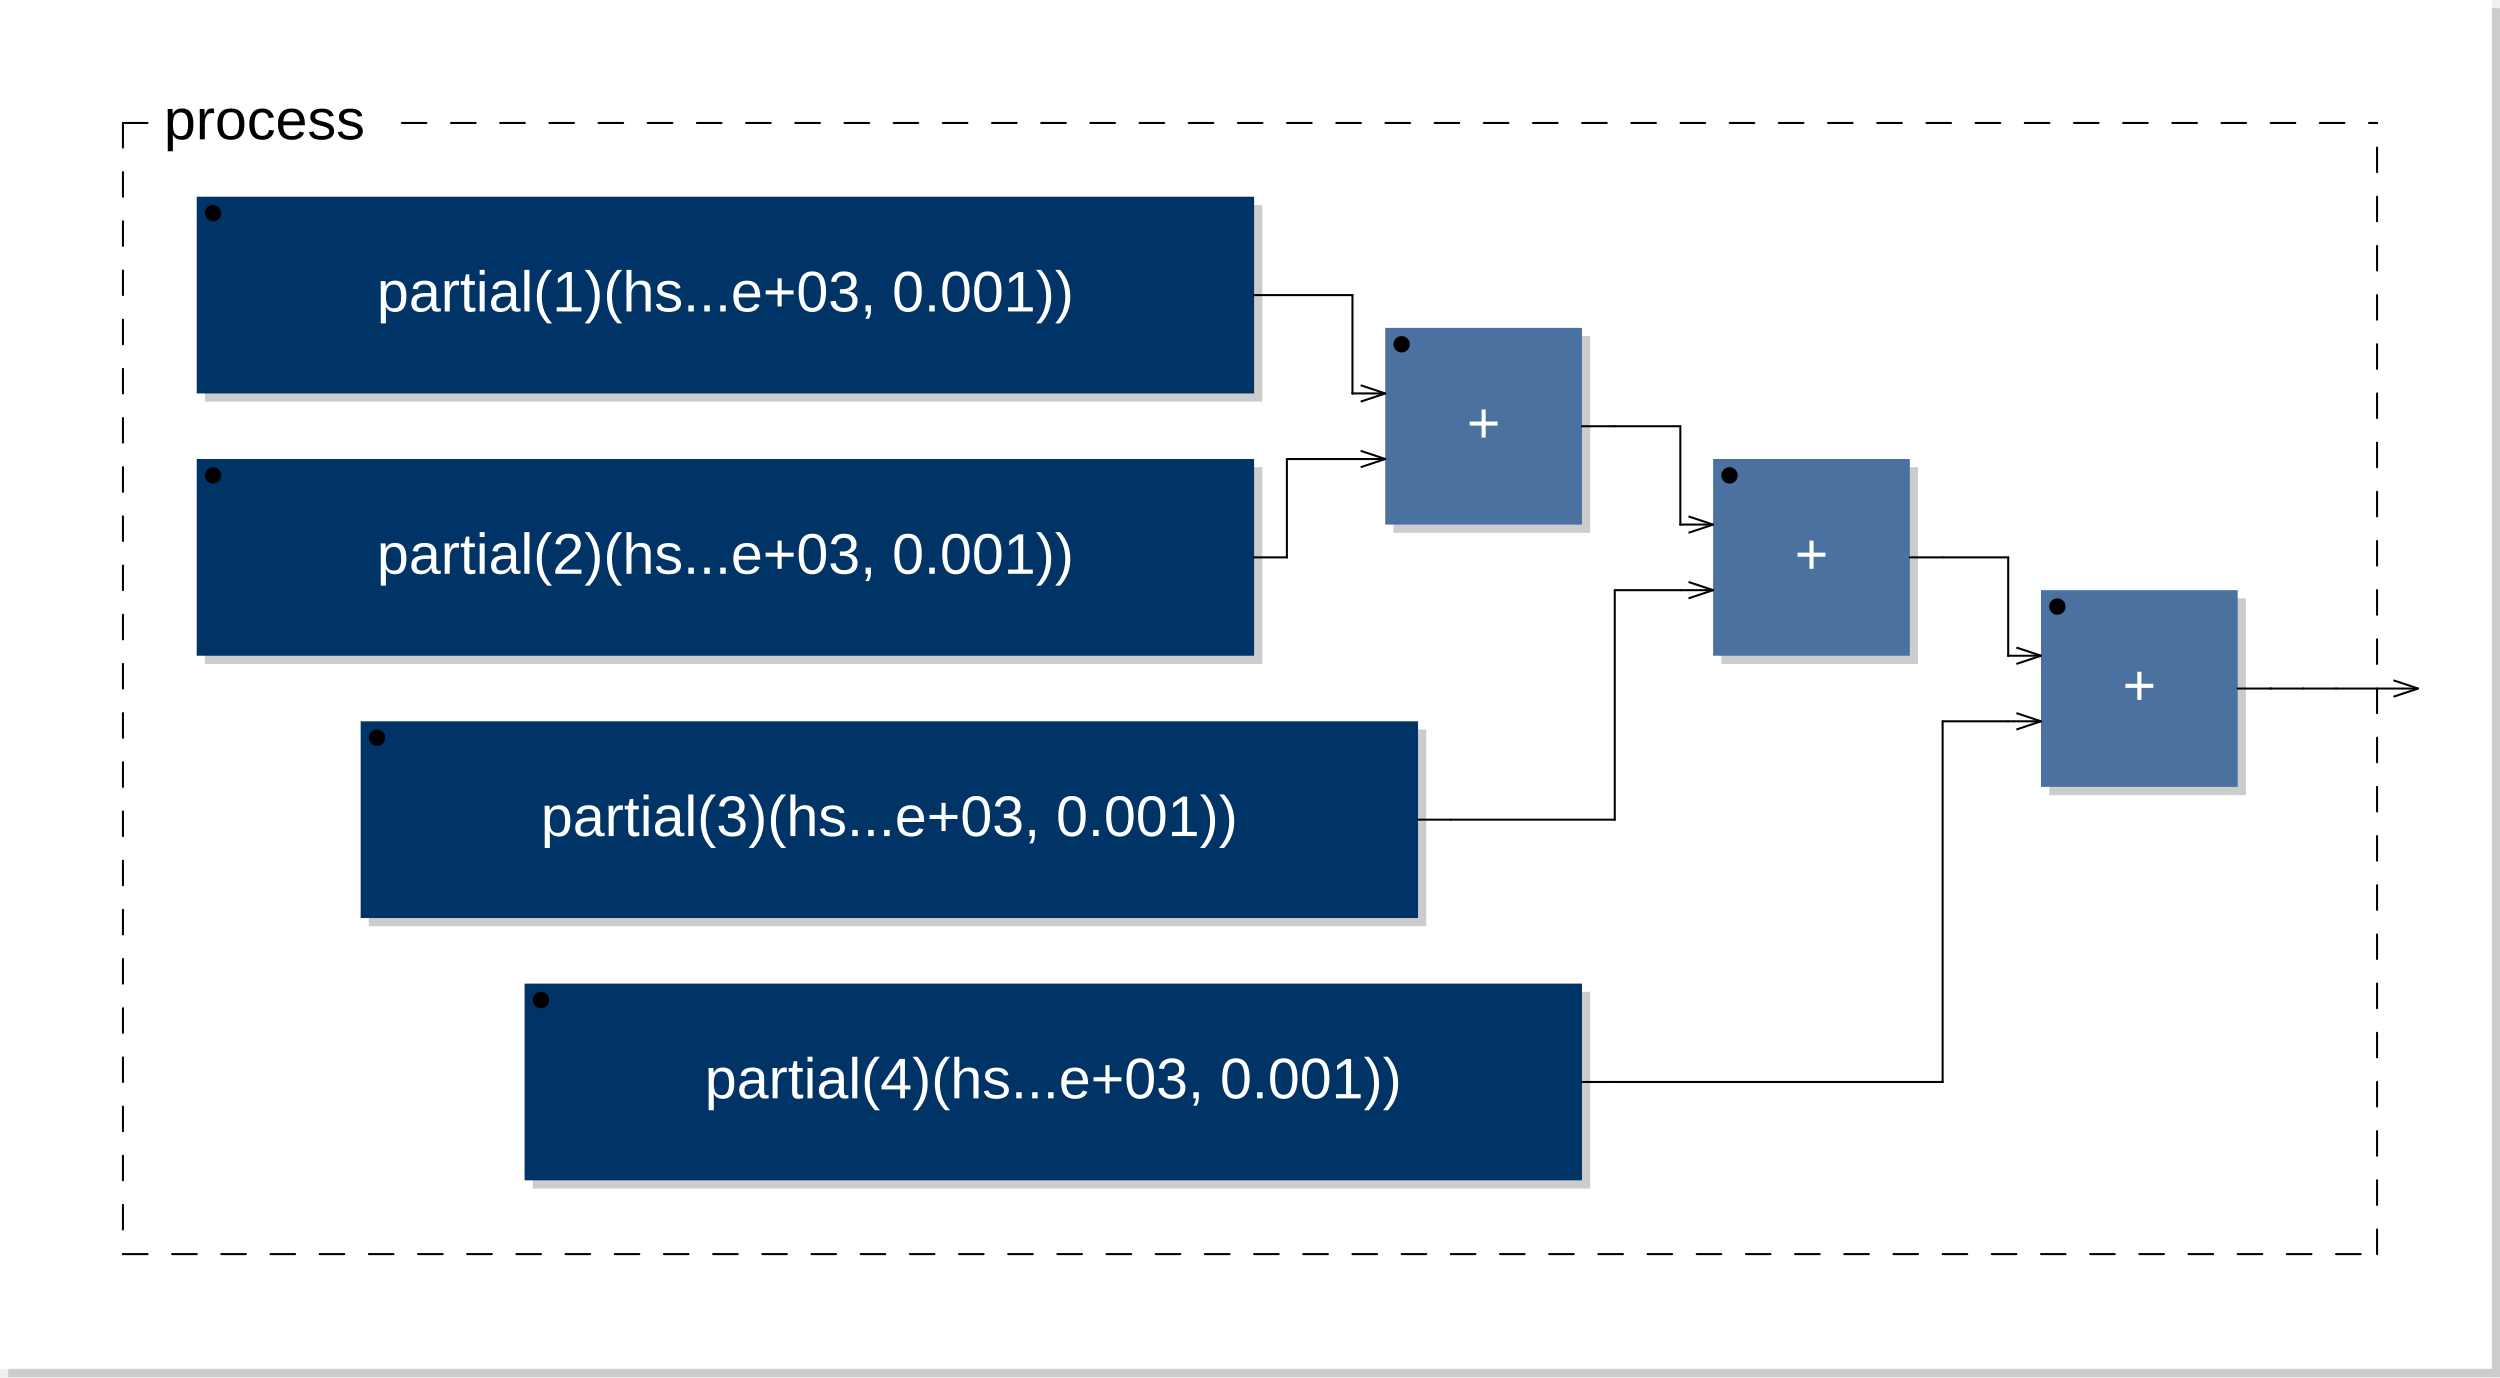
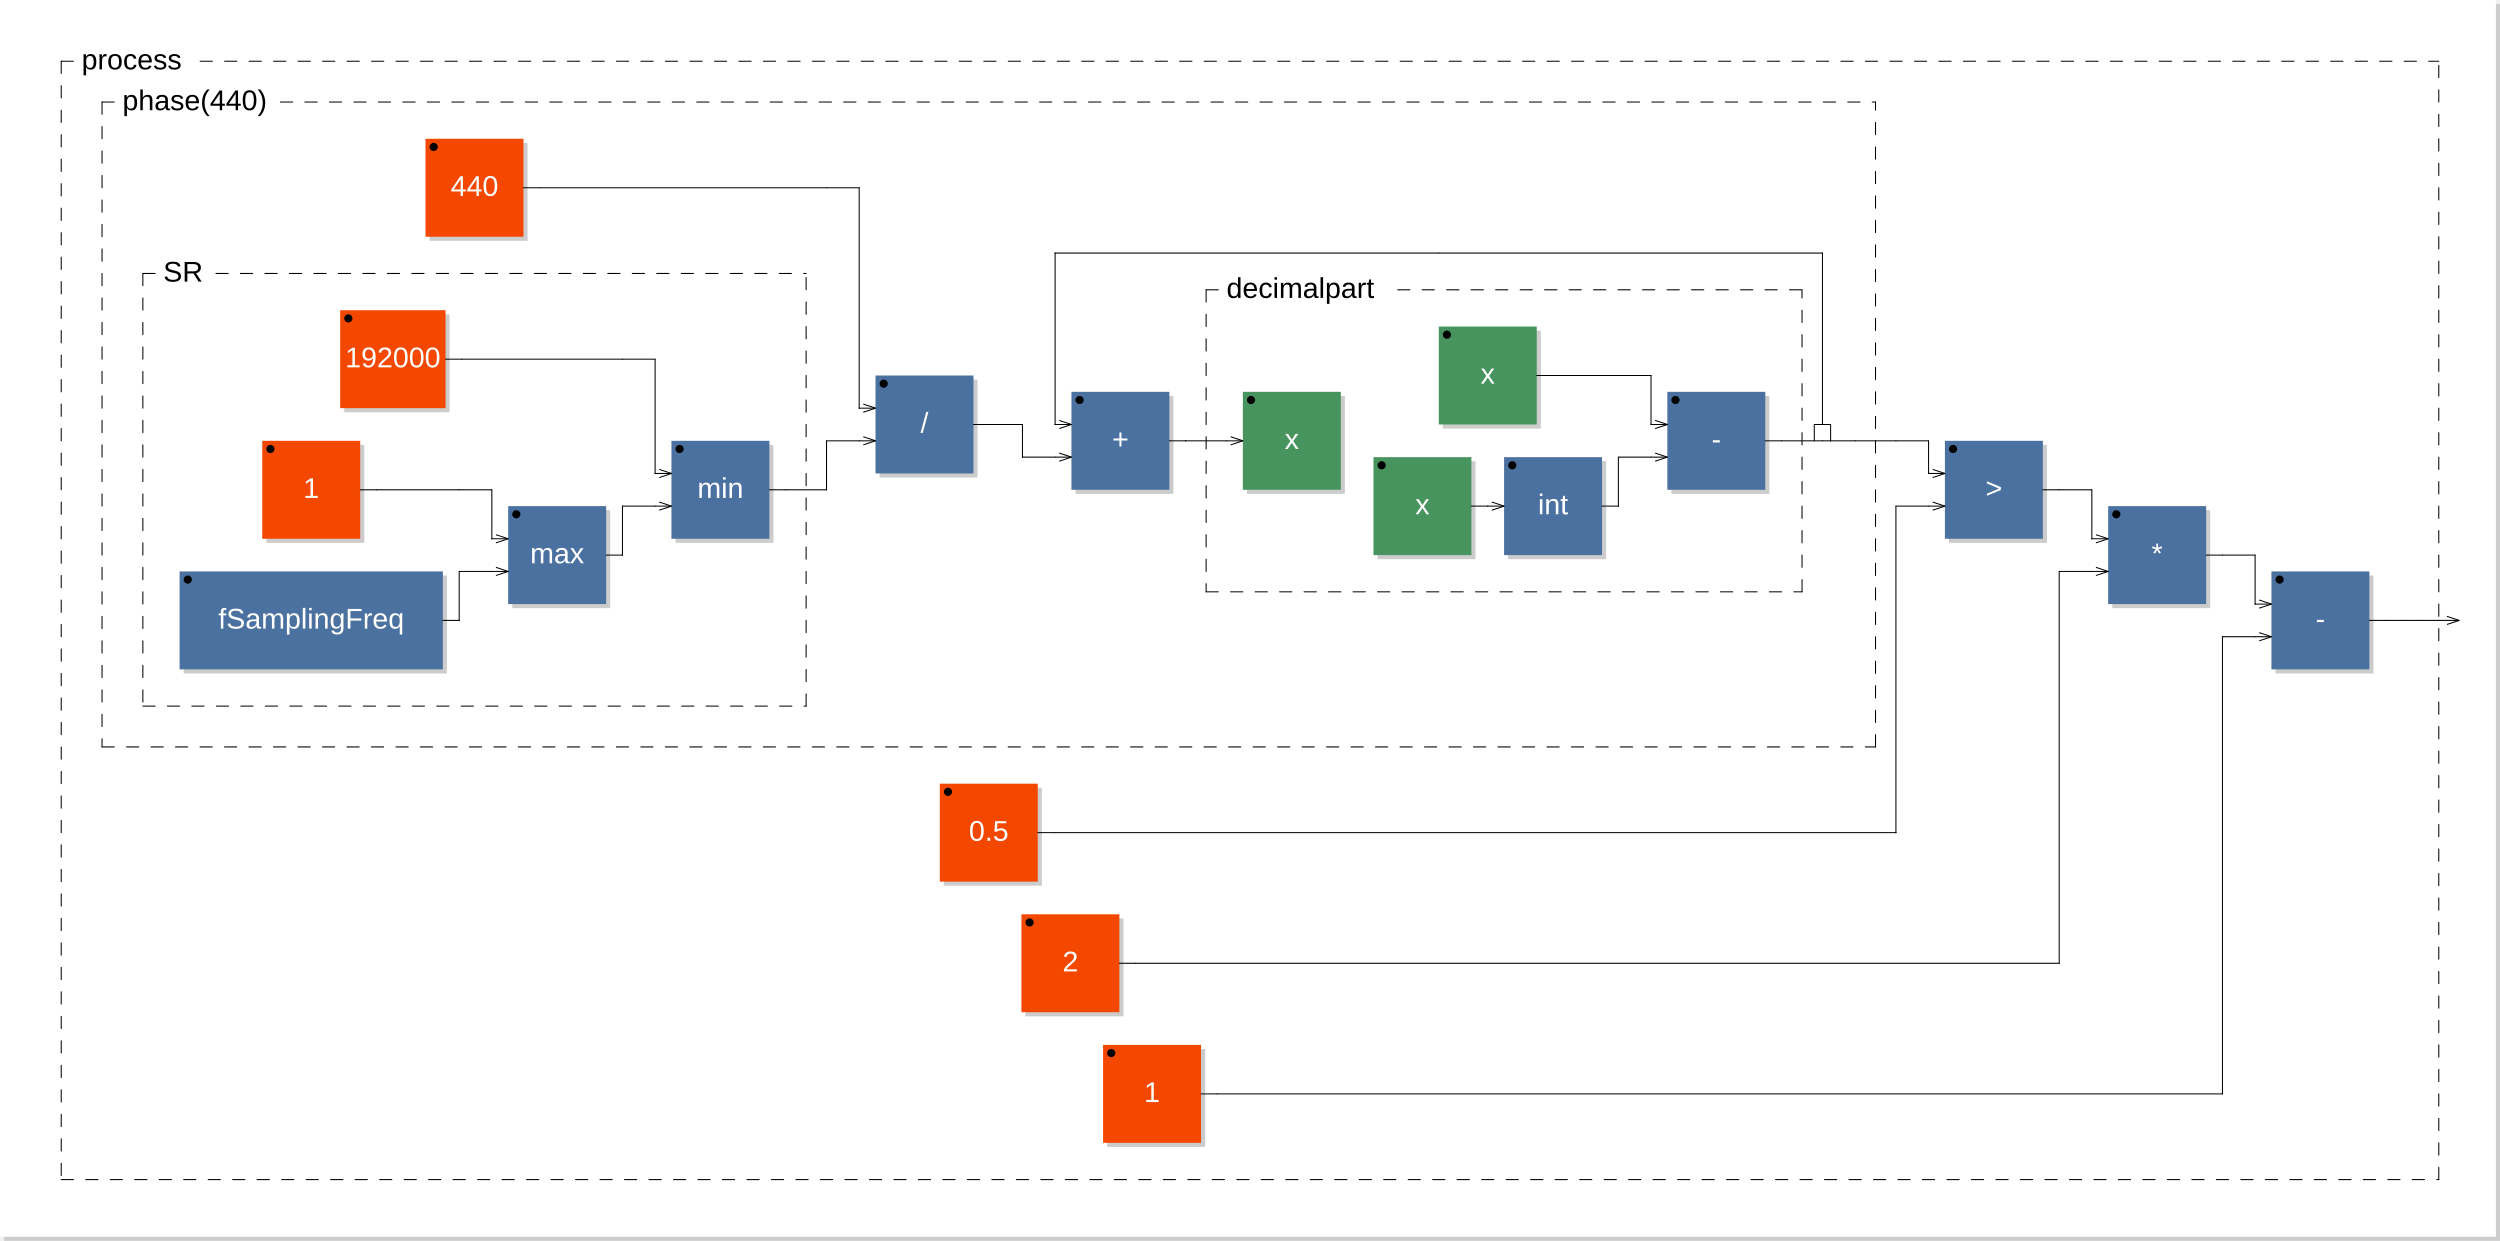
- <svg xmlns="http://www.w3.org/2000/svg" xmlns:xlink="http://www.w3.org/1999/xlink" viewBox="0 0 305 168" width="152.5mm" height="84mm" version="1.1">
-   <rect x="1" y="1" width="304" height="167" rx="0" ry="0" style="stroke:none;fill:#cccccc;" />
-   <rect x="0" y="0" width="304" height="167" rx="0" ry="0" style="stroke:none;fill:#ffffff;" />
+ <svg xmlns="http://www.w3.org/2000/svg" viewBox="0 0 612.5 304" width="306.25mm" height="152mm" version="1.1">
+   <rect x="1" y="1" width="611.5" height="303" rx="0" ry="0" style="stroke:none;fill:#cccccc;" />
+   <rect x="0" y="0" width="611.5" height="303" rx="0" ry="0" style="stroke:none;fill:#ffffff;" />
  <text x="10" y="7" font-family="Arial" font-size="7" />
-   <a xlink:href="partial-0x7fbe301baf70.svg">
-     <rect x="25" y="25" width="129" height="24" rx="0" ry="0" style="stroke:none;fill:#cccccc;" />
-     <rect x="24" y="24" width="129" height="24" rx="0" ry="0" style="stroke:none;fill:#003366;" />
-   </a>
-   <a xlink:href="partial-0x7fbe301baf70.svg">
-     <text x="88.5" y="38" font-family="Arial" font-size="7" text-anchor="middle" fill="#FFFFFF">partial(1)(hs...e+03, 0.001))</text>
-   </a>
-   <circle cx="26" cy="26" r="1" />
-   <a xlink:href="partial-0x7fbe301bb600.svg">
-     <rect x="25" y="57" width="129" height="24" rx="0" ry="0" style="stroke:none;fill:#cccccc;" />
-     <rect x="24" y="56" width="129" height="24" rx="0" ry="0" style="stroke:none;fill:#003366;" />
-   </a>
-   <a xlink:href="partial-0x7fbe301bb600.svg">
-     <text x="88.5" y="70" font-family="Arial" font-size="7" text-anchor="middle" fill="#FFFFFF">partial(2)(hs...e+03, 0.001))</text>
-   </a>
-   <circle cx="26" cy="58" r="1" />
-   <rect x="170" y="41" width="24" height="24" rx="0" ry="0" style="stroke:none;fill:#cccccc;" />
-   <rect x="169" y="40" width="24" height="24" rx="0" ry="0" style="stroke:none;fill:#4B71A1;" />
-   <text x="181" y="54" font-family="Arial" font-size="7" text-anchor="middle" fill="#FFFFFF">+</text>
-   <circle cx="171" cy="42" r="1" />
-   <line x1="166" y1="47" x2="169" y2="48" transform="rotate(0,169,48)" style="stroke: black; stroke-width:0.25;" />
-   <line x1="166" y1="49" x2="169" y2="48" transform="rotate(0,169,48)" style="stroke: black; stroke-width:0.25;" />
-   <line x1="166" y1="55" x2="169" y2="56" transform="rotate(0,169,56)" style="stroke: black; stroke-width:0.25;" />
-   <line x1="166" y1="57" x2="169" y2="56" transform="rotate(0,169,56)" style="stroke: black; stroke-width:0.25;" />
-   <a xlink:href="partial-0x7fbe301bbf10.svg">
-     <rect x="45" y="89" width="129" height="24" rx="0" ry="0" style="stroke:none;fill:#cccccc;" />
-     <rect x="44" y="88" width="129" height="24" rx="0" ry="0" style="stroke:none;fill:#003366;" />
-   </a>
-   <a xlink:href="partial-0x7fbe301bbf10.svg">
-     <text x="108.5" y="102" font-family="Arial" font-size="7" text-anchor="middle" fill="#FFFFFF">partial(3)(hs...e+03, 0.001))</text>
-   </a>
-   <circle cx="46" cy="90" r="1" />
-   <rect x="210" y="57" width="24" height="24" rx="0" ry="0" style="stroke:none;fill:#cccccc;" />
-   <rect x="209" y="56" width="24" height="24" rx="0" ry="0" style="stroke:none;fill:#4B71A1;" />
-   <text x="221" y="70" font-family="Arial" font-size="7" text-anchor="middle" fill="#FFFFFF">+</text>
-   <circle cx="211" cy="58" r="1" />
-   <line x1="206" y1="63" x2="209" y2="64" transform="rotate(0,209,64)" style="stroke: black; stroke-width:0.25;" />
-   <line x1="206" y1="65" x2="209" y2="64" transform="rotate(0,209,64)" style="stroke: black; stroke-width:0.25;" />
-   <line x1="206" y1="71" x2="209" y2="72" transform="rotate(0,209,72)" style="stroke: black; stroke-width:0.25;" />
-   <line x1="206" y1="73" x2="209" y2="72" transform="rotate(0,209,72)" style="stroke: black; stroke-width:0.25;" />
-   <a xlink:href="partial-0x7fbe301bc820.svg">
-     <rect x="65" y="121" width="129" height="24" rx="0" ry="0" style="stroke:none;fill:#cccccc;" />
-     <rect x="64" y="120" width="129" height="24" rx="0" ry="0" style="stroke:none;fill:#003366;" />
-   </a>
-   <a xlink:href="partial-0x7fbe301bc820.svg">
-     <text x="128.5" y="134" font-family="Arial" font-size="7" text-anchor="middle" fill="#FFFFFF">partial(4)(hs...e+03, 0.001))</text>
-   </a>
-   <circle cx="66" cy="122" r="1" />
-   <rect x="250" y="73" width="24" height="24" rx="0" ry="0" style="stroke:none;fill:#cccccc;" />
-   <rect x="249" y="72" width="24" height="24" rx="0" ry="0" style="stroke:none;fill:#4B71A1;" />
-   <text x="261" y="86" font-family="Arial" font-size="7" text-anchor="middle" fill="#FFFFFF">+</text>
-   <circle cx="251" cy="74" r="1" />
-   <line x1="246" y1="79" x2="249" y2="80" transform="rotate(0,249,80)" style="stroke: black; stroke-width:0.25;" />
-   <line x1="246" y1="81" x2="249" y2="80" transform="rotate(0,249,80)" style="stroke: black; stroke-width:0.25;" />
-   <line x1="246" y1="87" x2="249" y2="88" transform="rotate(0,249,88)" style="stroke: black; stroke-width:0.25;" />
-   <line x1="246" y1="89" x2="249" y2="88" transform="rotate(0,249,88)" style="stroke: black; stroke-width:0.25;" />
-   <line x1="15" y1="15" x2="15" y2="153" style="stroke: black; stroke-linecap:round; stroke-width:0.25; stroke-dasharray:3,3;" />
-   <line x1="15" y1="153" x2="290" y2="153" style="stroke: black; stroke-linecap:round; stroke-width:0.25; stroke-dasharray:3,3;" />
-   <line x1="290" y1="153" x2="290" y2="15" style="stroke: black; stroke-linecap:round; stroke-width:0.25; stroke-dasharray:3,3;" />
+   <rect x="105.25" y="35" width="24" height="24" rx="0" ry="0" style="stroke:none;fill:#cccccc;" />
+   <rect x="104.25" y="34" width="24" height="24" rx="0" ry="0" style="stroke:none;fill:#f44800;" />
+   <text x="116.25" y="48" font-family="Arial" font-size="7" text-anchor="middle" fill="#FFFFFF">440</text>
+   <circle cx="106.25" cy="36" r="1" />
+   <rect x="84.35" y="77" width="25.8" height="24" rx="0" ry="0" style="stroke:none;fill:#cccccc;" />
+   <rect x="83.35" y="76" width="25.8" height="24" rx="0" ry="0" style="stroke:none;fill:#f44800;" />
+   <text x="96.25" y="90" font-family="Arial" font-size="7" text-anchor="middle" fill="#FFFFFF">192000</text>
+   <circle cx="85.35" cy="78" r="1" />
+   <rect x="65.25" y="109" width="24" height="24" rx="0" ry="0" style="stroke:none;fill:#cccccc;" />
+   <rect x="64.25" y="108" width="24" height="24" rx="0" ry="0" style="stroke:none;fill:#f44800;" />
+   <text x="76.25" y="122" font-family="Arial" font-size="7" text-anchor="middle" fill="#FFFFFF">1</text>
+   <circle cx="66.25" cy="110" r="1" />
+   <rect x="45" y="141" width="64.5" height="24" rx="0" ry="0" style="stroke:none;fill:#cccccc;" />
+   <rect x="44" y="140" width="64.5" height="24" rx="0" ry="0" style="stroke:none;fill:#4B71A1;" />
+   <text x="76.25" y="154" font-family="Arial" font-size="7" text-anchor="middle" fill="#FFFFFF">fSamplingFreq</text>
+   <circle cx="46" cy="142" r="1" />
+   <rect x="125.5" y="125" width="24" height="24" rx="0" ry="0" style="stroke:none;fill:#cccccc;" />
+   <rect x="124.5" y="124" width="24" height="24" rx="0" ry="0" style="stroke:none;fill:#4B71A1;" />
+   <text x="136.5" y="138" font-family="Arial" font-size="7" text-anchor="middle" fill="#FFFFFF">max</text>
+   <circle cx="126.5" cy="126" r="1" />
+   <line x1="121.5" y1="131" x2="124.5" y2="132" transform="rotate(0,124.5,132)" style="stroke: black; stroke-width:0.25;" />
+   <line x1="121.5" y1="133" x2="124.5" y2="132" transform="rotate(0,124.5,132)" style="stroke: black; stroke-width:0.25;" />
+   <line x1="121.5" y1="139" x2="124.5" y2="140" transform="rotate(0,124.5,140)" style="stroke: black; stroke-width:0.25;" />
+   <line x1="121.5" y1="141" x2="124.5" y2="140" transform="rotate(0,124.5,140)" style="stroke: black; stroke-width:0.25;" />
+   <rect x="165.5" y="109" width="24" height="24" rx="0" ry="0" style="stroke:none;fill:#cccccc;" />
+   <rect x="164.5" y="108" width="24" height="24" rx="0" ry="0" style="stroke:none;fill:#4B71A1;" />
+   <text x="176.5" y="122" font-family="Arial" font-size="7" text-anchor="middle" fill="#FFFFFF">min</text>
+   <circle cx="166.5" cy="110" r="1" />
+   <line x1="161.5" y1="115" x2="164.5" y2="116" transform="rotate(0,164.5,116)" style="stroke: black; stroke-width:0.25;" />
+   <line x1="161.5" y1="117" x2="164.5" y2="116" transform="rotate(0,164.5,116)" style="stroke: black; stroke-width:0.25;" />
+   <line x1="161.5" y1="123" x2="164.5" y2="124" transform="rotate(0,164.5,124)" style="stroke: black; stroke-width:0.25;" />
+   <line x1="161.5" y1="125" x2="164.5" y2="124" transform="rotate(0,164.5,124)" style="stroke: black; stroke-width:0.25;" />
+   <line x1="35" y1="67" x2="35" y2="173" style="stroke: black; stroke-linecap:round; stroke-width:0.25; stroke-dasharray:3,3;" />
+   <line x1="35" y1="173" x2="197.5" y2="173" style="stroke: black; stroke-linecap:round; stroke-width:0.25; stroke-dasharray:3,3;" />
+   <line x1="197.5" y1="173" x2="197.5" y2="67" style="stroke: black; stroke-linecap:round; stroke-width:0.25; stroke-dasharray:3,3;" />
+   <line x1="35" y1="67" x2="40" y2="67" style="stroke: black; stroke-linecap:round; stroke-width:0.25; stroke-dasharray:3,3;" />
+   <line x1="52.9" y1="67" x2="197.5" y2="67" style="stroke: black; stroke-linecap:round; stroke-width:0.25; stroke-dasharray:3,3;" />
+   <text x="40" y="69" font-family="Arial" font-size="7">SR</text>
+   <rect x="215.5" y="93" width="24" height="24" rx="0" ry="0" style="stroke:none;fill:#cccccc;" />
+   <rect x="214.5" y="92" width="24" height="24" rx="0" ry="0" style="stroke:none;fill:#4B71A1;" />
+   <text x="226.5" y="106" font-family="Arial" font-size="7" text-anchor="middle" fill="#FFFFFF">/</text>
+   <circle cx="216.5" cy="94" r="1" />
+   <line x1="211.5" y1="99" x2="214.5" y2="100" transform="rotate(0,214.5,100)" style="stroke: black; stroke-width:0.25;" />
+   <line x1="211.5" y1="101" x2="214.5" y2="100" transform="rotate(0,214.5,100)" style="stroke: black; stroke-width:0.25;" />
+   <line x1="211.5" y1="107" x2="214.5" y2="108" transform="rotate(0,214.5,108)" style="stroke: black; stroke-width:0.25;" />
+   <line x1="211.5" y1="109" x2="214.5" y2="108" transform="rotate(0,214.5,108)" style="stroke: black; stroke-width:0.25;" />
+   <rect x="263.5" y="97" width="24" height="24" rx="0" ry="0" style="stroke:none;fill:#cccccc;" />
+   <rect x="262.5" y="96" width="24" height="24" rx="0" ry="0" style="stroke:none;fill:#4B71A1;" />
+   <text x="274.5" y="110" font-family="Arial" font-size="7" text-anchor="middle" fill="#FFFFFF">+</text>
+   <circle cx="264.5" cy="98" r="1" />
+   <line x1="259.5" y1="103" x2="262.5" y2="104" transform="rotate(0,262.5,104)" style="stroke: black; stroke-width:0.25;" />
+   <line x1="259.5" y1="105" x2="262.5" y2="104" transform="rotate(0,262.5,104)" style="stroke: black; stroke-width:0.25;" />
+   <line x1="259.5" y1="111" x2="262.5" y2="112" transform="rotate(0,262.5,112)" style="stroke: black; stroke-width:0.25;" />
+   <line x1="259.5" y1="113" x2="262.5" y2="112" transform="rotate(0,262.5,112)" style="stroke: black; stroke-width:0.25;" />
+   <rect x="305.5" y="97" width="24" height="24" rx="0" ry="0" style="stroke:none;fill:#cccccc;" />
+   <rect x="304.5" y="96" width="24" height="24" rx="0" ry="0" style="stroke:none;fill:#47945E;" />
+   <text x="316.5" y="110" font-family="Arial" font-size="7" text-anchor="middle" fill="#FFFFFF">x</text>
+   <circle cx="306.5" cy="98" r="1" />
+   <line x1="301.5" y1="107" x2="304.5" y2="108" transform="rotate(0,304.5,108)" style="stroke: black; stroke-width:0.25;" />
+   <line x1="301.5" y1="109" x2="304.5" y2="108" transform="rotate(0,304.5,108)" style="stroke: black; stroke-width:0.25;" />
+   <rect x="353.5" y="81" width="24" height="24" rx="0" ry="0" style="stroke:none;fill:#cccccc;" />
+   <rect x="352.5" y="80" width="24" height="24" rx="0" ry="0" style="stroke:none;fill:#47945E;" />
+   <text x="364.5" y="94" font-family="Arial" font-size="7" text-anchor="middle" fill="#FFFFFF">x</text>
+   <circle cx="354.5" cy="82" r="1" />
+   <rect x="337.5" y="113" width="24" height="24" rx="0" ry="0" style="stroke:none;fill:#cccccc;" />
+   <rect x="336.5" y="112" width="24" height="24" rx="0" ry="0" style="stroke:none;fill:#47945E;" />
+   <text x="348.5" y="126" font-family="Arial" font-size="7" text-anchor="middle" fill="#FFFFFF">x</text>
+   <circle cx="338.5" cy="114" r="1" />
+   <rect x="369.5" y="113" width="24" height="24" rx="0" ry="0" style="stroke:none;fill:#cccccc;" />
+   <rect x="368.5" y="112" width="24" height="24" rx="0" ry="0" style="stroke:none;fill:#4B71A1;" />
+   <text x="380.5" y="126" font-family="Arial" font-size="7" text-anchor="middle" fill="#FFFFFF">int</text>
+   <circle cx="370.5" cy="114" r="1" />
+   <line x1="365.5" y1="123" x2="368.5" y2="124" transform="rotate(0,368.5,124)" style="stroke: black; stroke-width:0.25;" />
+   <line x1="365.5" y1="125" x2="368.5" y2="124" transform="rotate(0,368.5,124)" style="stroke: black; stroke-width:0.25;" />
+   <rect x="409.5" y="97" width="24" height="24" rx="0" ry="0" style="stroke:none;fill:#cccccc;" />
+   <rect x="408.5" y="96" width="24" height="24" rx="0" ry="0" style="stroke:none;fill:#4B71A1;" />
+   <text x="420.5" y="110" font-family="Arial" font-size="7" text-anchor="middle" fill="#FFFFFF">-</text>
+   <circle cx="410.5" cy="98" r="1" />
+   <line x1="405.5" y1="103" x2="408.5" y2="104" transform="rotate(0,408.5,104)" style="stroke: black; stroke-width:0.25;" />
+   <line x1="405.5" y1="105" x2="408.5" y2="104" transform="rotate(0,408.5,104)" style="stroke: black; stroke-width:0.25;" />
+   <line x1="405.5" y1="111" x2="408.5" y2="112" transform="rotate(0,408.5,112)" style="stroke: black; stroke-width:0.25;" />
+   <line x1="405.5" y1="113" x2="408.5" y2="112" transform="rotate(0,408.5,112)" style="stroke: black; stroke-width:0.25;" />
+   <line x1="295.5" y1="71" x2="295.5" y2="145" style="stroke: black; stroke-linecap:round; stroke-width:0.25; stroke-dasharray:3,3;" />
+   <line x1="295.5" y1="145" x2="441.5" y2="145" style="stroke: black; stroke-linecap:round; stroke-width:0.25; stroke-dasharray:3,3;" />
+   <line x1="441.5" y1="145" x2="441.5" y2="71" style="stroke: black; stroke-linecap:round; stroke-width:0.25; stroke-dasharray:3,3;" />
+   <line x1="295.5" y1="71" x2="300.5" y2="71" style="stroke: black; stroke-linecap:round; stroke-width:0.25; stroke-dasharray:3,3;" />
+   <line x1="342.425" y1="71" x2="441.5" y2="71" style="stroke: black; stroke-linecap:round; stroke-width:0.25; stroke-dasharray:3,3;" />
+   <text x="300.5" y="73" font-family="Arial" font-size="7">decimalpart</text>
+   <line x1="444.5" y1="108" x2="444.5" y2="104" style="stroke:black; stroke-linecap:round; stroke-width:0.25;" />
+   <line x1="444.5" y1="104" x2="448.5" y2="104" style="stroke:black; stroke-linecap:round; stroke-width:0.25;" />
+   <line x1="448.5" y1="104" x2="448.5" y2="108" style="stroke:black; stroke-linecap:round; stroke-width:0.25;" />
+   <line x1="25" y1="25" x2="25" y2="183" style="stroke: black; stroke-linecap:round; stroke-width:0.25; stroke-dasharray:3,3;" />
+   <line x1="25" y1="183" x2="459.5" y2="183" style="stroke: black; stroke-linecap:round; stroke-width:0.25; stroke-dasharray:3,3;" />
+   <line x1="459.5" y1="183" x2="459.5" y2="25" style="stroke: black; stroke-linecap:round; stroke-width:0.25; stroke-dasharray:3,3;" />
+   <line x1="25" y1="25" x2="30" y2="25" style="stroke: black; stroke-linecap:round; stroke-width:0.25; stroke-dasharray:3,3;" />
+   <line x1="68.7" y1="25" x2="459.5" y2="25" style="stroke: black; stroke-linecap:round; stroke-width:0.25; stroke-dasharray:3,3;" />
+   <text x="30" y="27" font-family="Arial" font-size="7">phase(440)</text>
+   <rect x="231.25" y="193" width="24" height="24" rx="0" ry="0" style="stroke:none;fill:#cccccc;" />
+   <rect x="230.25" y="192" width="24" height="24" rx="0" ry="0" style="stroke:none;fill:#f44800;" />
+   <text x="242.25" y="206" font-family="Arial" font-size="7" text-anchor="middle" fill="#FFFFFF">0.5</text>
+   <circle cx="232.25" cy="194" r="1" />
+   <rect x="477.5" y="109" width="24" height="24" rx="0" ry="0" style="stroke:none;fill:#cccccc;" />
+   <rect x="476.5" y="108" width="24" height="24" rx="0" ry="0" style="stroke:none;fill:#4B71A1;" />
+   <text x="488.5" y="122" font-family="Arial" font-size="7" text-anchor="middle" fill="#FFFFFF">&gt;</text>
+   <circle cx="478.5" cy="110" r="1" />
+   <line x1="473.5" y1="115" x2="476.5" y2="116" transform="rotate(0,476.5,116)" style="stroke: black; stroke-width:0.25;" />
+   <line x1="473.5" y1="117" x2="476.5" y2="116" transform="rotate(0,476.5,116)" style="stroke: black; stroke-width:0.25;" />
+   <line x1="473.5" y1="123" x2="476.5" y2="124" transform="rotate(0,476.5,124)" style="stroke: black; stroke-width:0.25;" />
+   <line x1="473.5" y1="125" x2="476.5" y2="124" transform="rotate(0,476.5,124)" style="stroke: black; stroke-width:0.25;" />
+   <rect x="251.25" y="225" width="24" height="24" rx="0" ry="0" style="stroke:none;fill:#cccccc;" />
+   <rect x="250.25" y="224" width="24" height="24" rx="0" ry="0" style="stroke:none;fill:#f44800;" />
+   <text x="262.25" y="238" font-family="Arial" font-size="7" text-anchor="middle" fill="#FFFFFF">2</text>
+   <circle cx="252.25" cy="226" r="1" />
+   <rect x="517.5" y="125" width="24" height="24" rx="0" ry="0" style="stroke:none;fill:#cccccc;" />
+   <rect x="516.5" y="124" width="24" height="24" rx="0" ry="0" style="stroke:none;fill:#4B71A1;" />
+   <text x="528.5" y="138" font-family="Arial" font-size="7" text-anchor="middle" fill="#FFFFFF">*</text>
+   <circle cx="518.5" cy="126" r="1" />
+   <line x1="513.5" y1="131" x2="516.5" y2="132" transform="rotate(0,516.5,132)" style="stroke: black; stroke-width:0.25;" />
+   <line x1="513.5" y1="133" x2="516.5" y2="132" transform="rotate(0,516.5,132)" style="stroke: black; stroke-width:0.25;" />
+   <line x1="513.5" y1="139" x2="516.5" y2="140" transform="rotate(0,516.5,140)" style="stroke: black; stroke-width:0.25;" />
+   <line x1="513.5" y1="141" x2="516.5" y2="140" transform="rotate(0,516.5,140)" style="stroke: black; stroke-width:0.25;" />
+   <rect x="271.25" y="257" width="24" height="24" rx="0" ry="0" style="stroke:none;fill:#cccccc;" />
+   <rect x="270.25" y="256" width="24" height="24" rx="0" ry="0" style="stroke:none;fill:#f44800;" />
+   <text x="282.25" y="270" font-family="Arial" font-size="7" text-anchor="middle" fill="#FFFFFF">1</text>
+   <circle cx="272.25" cy="258" r="1" />
+   <rect x="557.5" y="141" width="24" height="24" rx="0" ry="0" style="stroke:none;fill:#cccccc;" />
+   <rect x="556.5" y="140" width="24" height="24" rx="0" ry="0" style="stroke:none;fill:#4B71A1;" />
+   <text x="568.5" y="154" font-family="Arial" font-size="7" text-anchor="middle" fill="#FFFFFF">-</text>
+   <circle cx="558.5" cy="142" r="1" />
+   <line x1="553.5" y1="147" x2="556.5" y2="148" transform="rotate(0,556.5,148)" style="stroke: black; stroke-width:0.25;" />
+   <line x1="553.5" y1="149" x2="556.5" y2="148" transform="rotate(0,556.5,148)" style="stroke: black; stroke-width:0.25;" />
+   <line x1="553.5" y1="155" x2="556.5" y2="156" transform="rotate(0,556.5,156)" style="stroke: black; stroke-width:0.25;" />
+   <line x1="553.5" y1="157" x2="556.5" y2="156" transform="rotate(0,556.5,156)" style="stroke: black; stroke-width:0.25;" />
+   <line x1="15" y1="15" x2="15" y2="289" style="stroke: black; stroke-linecap:round; stroke-width:0.25; stroke-dasharray:3,3;" />
+   <line x1="15" y1="289" x2="597.5" y2="289" style="stroke: black; stroke-linecap:round; stroke-width:0.25; stroke-dasharray:3,3;" />
+   <line x1="597.5" y1="289" x2="597.5" y2="15" style="stroke: black; stroke-linecap:round; stroke-width:0.25; stroke-dasharray:3,3;" />
  <line x1="15" y1="15" x2="20" y2="15" style="stroke: black; stroke-linecap:round; stroke-width:0.25; stroke-dasharray:3,3;" />
-   <line x1="49.025" y1="15" x2="290" y2="15" style="stroke: black; stroke-linecap:round; stroke-width:0.25; stroke-dasharray:3,3;" />
+   <line x1="49.025" y1="15" x2="597.5" y2="15" style="stroke: black; stroke-linecap:round; stroke-width:0.25; stroke-dasharray:3,3;" />
  <text x="20" y="17" font-family="Arial" font-size="7">process</text>
-   <line x1="292" y1="83" x2="295" y2="84" transform="rotate(0,295,84)" style="stroke: black; stroke-width:0.25;" />
-   <line x1="292" y1="85" x2="295" y2="84" transform="rotate(0,295,84)" style="stroke: black; stroke-width:0.25;" />
-   <line x1="153" y1="36" x2="157" y2="36" style="stroke:black; stroke-linecap:round; stroke-width:0.25;" />
-   <line x1="153" y1="68" x2="157" y2="68" style="stroke:black; stroke-linecap:round; stroke-width:0.25;" />
-   <line x1="157" y1="36" x2="165" y2="36" style="stroke:black; stroke-linecap:round; stroke-width:0.25;" />
-   <line x1="157" y1="56" x2="165" y2="56" style="stroke:black; stroke-linecap:round; stroke-width:0.25;" />
-   <line x1="157" y1="68" x2="157" y2="56" style="stroke:black; stroke-linecap:round; stroke-width:0.25;" />
-   <line x1="157" y1="68" x2="157" y2="68" style="stroke:black; stroke-linecap:round; stroke-width:0.25;" />
-   <line x1="165" y1="36" x2="165" y2="48" style="stroke:black; stroke-linecap:round; stroke-width:0.25;" />
-   <line x1="165" y1="48" x2="165" y2="48" style="stroke:black; stroke-linecap:round; stroke-width:0.25;" />
-   <line x1="165" y1="48" x2="169" y2="48" style="stroke:black; stroke-linecap:round; stroke-width:0.25;" />
-   <line x1="165" y1="56" x2="169" y2="56" style="stroke:black; stroke-linecap:round; stroke-width:0.25;" />
-   <line x1="173" y1="100" x2="177" y2="100" style="stroke:black; stroke-linecap:round; stroke-width:0.25;" />
-   <line x1="177" y1="100" x2="197" y2="100" style="stroke:black; stroke-linecap:round; stroke-width:0.25;" />
-   <line x1="193" y1="52" x2="197" y2="52" style="stroke:black; stroke-linecap:round; stroke-width:0.25;" />
-   <line x1="193" y1="132" x2="197" y2="132" style="stroke:black; stroke-linecap:round; stroke-width:0.25;" />
-   <line x1="197" y1="52" x2="205" y2="52" style="stroke:black; stroke-linecap:round; stroke-width:0.25;" />
-   <line x1="197" y1="72" x2="205" y2="72" style="stroke:black; stroke-linecap:round; stroke-width:0.25;" />
-   <line x1="197" y1="100" x2="197" y2="72" style="stroke:black; stroke-linecap:round; stroke-width:0.25;" />
-   <line x1="197" y1="100" x2="197" y2="100" style="stroke:black; stroke-linecap:round; stroke-width:0.25;" />
-   <line x1="197" y1="132" x2="237" y2="132" style="stroke:black; stroke-linecap:round; stroke-width:0.25;" />
-   <line x1="205" y1="52" x2="205" y2="64" style="stroke:black; stroke-linecap:round; stroke-width:0.25;" />
-   <line x1="205" y1="64" x2="205" y2="64" style="stroke:black; stroke-linecap:round; stroke-width:0.25;" />
-   <line x1="205" y1="64" x2="209" y2="64" style="stroke:black; stroke-linecap:round; stroke-width:0.25;" />
-   <line x1="205" y1="72" x2="209" y2="72" style="stroke:black; stroke-linecap:round; stroke-width:0.25;" />
-   <line x1="233" y1="68" x2="237" y2="68" style="stroke:black; stroke-linecap:round; stroke-width:0.25;" />
-   <line x1="237" y1="68" x2="245" y2="68" style="stroke:black; stroke-linecap:round; stroke-width:0.25;" />
-   <line x1="237" y1="88" x2="245" y2="88" style="stroke:black; stroke-linecap:round; stroke-width:0.25;" />
-   <line x1="237" y1="132" x2="237" y2="88" style="stroke:black; stroke-linecap:round; stroke-width:0.25;" />
-   <line x1="237" y1="132" x2="237" y2="132" style="stroke:black; stroke-linecap:round; stroke-width:0.25;" />
-   <line x1="245" y1="68" x2="245" y2="80" style="stroke:black; stroke-linecap:round; stroke-width:0.25;" />
-   <line x1="245" y1="80" x2="245" y2="80" style="stroke:black; stroke-linecap:round; stroke-width:0.25;" />
-   <line x1="245" y1="80" x2="249" y2="80" style="stroke:black; stroke-linecap:round; stroke-width:0.25;" />
-   <line x1="245" y1="88" x2="249" y2="88" style="stroke:black; stroke-linecap:round; stroke-width:0.25;" />
-   <line x1="273" y1="84" x2="277" y2="84" style="stroke:black; stroke-linecap:round; stroke-width:0.25;" />
-   <line x1="277" y1="84" x2="277" y2="84" style="stroke:black; stroke-linecap:round; stroke-width:0.25;" />
-   <line x1="277" y1="84" x2="281" y2="84" style="stroke:black; stroke-linecap:round; stroke-width:0.25;" />
-   <line x1="281" y1="84" x2="285" y2="84" style="stroke:black; stroke-linecap:round; stroke-width:0.25;" />
-   <line x1="285" y1="84" x2="295" y2="84" style="stroke:black; stroke-linecap:round; stroke-width:0.25;" />
+   <line x1="599.5" y1="151" x2="602.5" y2="152" transform="rotate(0,602.5,152)" style="stroke: black; stroke-width:0.25;" />
+   <line x1="599.5" y1="153" x2="602.5" y2="152" transform="rotate(0,602.5,152)" style="stroke: black; stroke-width:0.25;" />
+   <line x1="88.25" y1="120" x2="92.25" y2="120" style="stroke:black; stroke-linecap:round; stroke-width:0.25;" />
+   <line x1="92.25" y1="120" x2="112.5" y2="120" style="stroke:black; stroke-linecap:round; stroke-width:0.25;" />
+   <line x1="108.5" y1="152" x2="112.5" y2="152" style="stroke:black; stroke-linecap:round; stroke-width:0.25;" />
+   <line x1="109.15" y1="88" x2="113.15" y2="88" style="stroke:black; stroke-linecap:round; stroke-width:0.25;" />
+   <line x1="112.5" y1="120" x2="120.5" y2="120" style="stroke:black; stroke-linecap:round; stroke-width:0.25;" />
+   <line x1="112.5" y1="140" x2="120.5" y2="140" style="stroke:black; stroke-linecap:round; stroke-width:0.25;" />
+   <line x1="112.5" y1="152" x2="112.5" y2="140" style="stroke:black; stroke-linecap:round; stroke-width:0.25;" />
+   <line x1="112.5" y1="152" x2="112.5" y2="152" style="stroke:black; stroke-linecap:round; stroke-width:0.25;" />
+   <line x1="113.15" y1="88" x2="152.5" y2="88" style="stroke:black; stroke-linecap:round; stroke-width:0.25;" />
+   <line x1="120.5" y1="120" x2="120.5" y2="132" style="stroke:black; stroke-linecap:round; stroke-width:0.25;" />
+   <line x1="120.5" y1="132" x2="120.5" y2="132" style="stroke:black; stroke-linecap:round; stroke-width:0.25;" />
+   <line x1="120.5" y1="132" x2="124.5" y2="132" style="stroke:black; stroke-linecap:round; stroke-width:0.25;" />
+   <line x1="120.5" y1="140" x2="124.5" y2="140" style="stroke:black; stroke-linecap:round; stroke-width:0.25;" />
+   <line x1="128.25" y1="46" x2="132.25" y2="46" style="stroke:black; stroke-linecap:round; stroke-width:0.25;" />
+   <line x1="132.25" y1="46" x2="202.5" y2="46" style="stroke:black; stroke-linecap:round; stroke-width:0.25;" />
+   <line x1="148.5" y1="136" x2="152.5" y2="136" style="stroke:black; stroke-linecap:round; stroke-width:0.25;" />
+   <line x1="152.5" y1="88" x2="160.5" y2="88" style="stroke:black; stroke-linecap:round; stroke-width:0.25;" />
+   <line x1="152.5" y1="124" x2="160.5" y2="124" style="stroke:black; stroke-linecap:round; stroke-width:0.25;" />
+   <line x1="152.5" y1="136" x2="152.5" y2="124" style="stroke:black; stroke-linecap:round; stroke-width:0.25;" />
+   <line x1="152.5" y1="136" x2="152.5" y2="136" style="stroke:black; stroke-linecap:round; stroke-width:0.25;" />
+   <line x1="160.5" y1="88" x2="160.5" y2="116" style="stroke:black; stroke-linecap:round; stroke-width:0.25;" />
+   <line x1="160.5" y1="116" x2="160.5" y2="116" style="stroke:black; stroke-linecap:round; stroke-width:0.25;" />
+   <line x1="160.5" y1="116" x2="164.5" y2="116" style="stroke:black; stroke-linecap:round; stroke-width:0.25;" />
+   <line x1="160.5" y1="124" x2="164.5" y2="124" style="stroke:black; stroke-linecap:round; stroke-width:0.25;" />
+   <line x1="188.5" y1="120" x2="192.5" y2="120" style="stroke:black; stroke-linecap:round; stroke-width:0.25;" />
+   <line x1="192.5" y1="120" x2="202.5" y2="120" style="stroke:black; stroke-linecap:round; stroke-width:0.25;" />
+   <line x1="202.5" y1="46" x2="210.5" y2="46" style="stroke:black; stroke-linecap:round; stroke-width:0.25;" />
+   <line x1="202.5" y1="108" x2="210.5" y2="108" style="stroke:black; stroke-linecap:round; stroke-width:0.25;" />
+   <line x1="202.5" y1="120" x2="202.5" y2="108" style="stroke:black; stroke-linecap:round; stroke-width:0.25;" />
+   <line x1="202.5" y1="120" x2="202.5" y2="120" style="stroke:black; stroke-linecap:round; stroke-width:0.25;" />
+   <line x1="210.5" y1="46" x2="210.5" y2="100" style="stroke:black; stroke-linecap:round; stroke-width:0.25;" />
+   <line x1="210.5" y1="100" x2="210.5" y2="100" style="stroke:black; stroke-linecap:round; stroke-width:0.25;" />
+   <line x1="210.5" y1="100" x2="214.5" y2="100" style="stroke:black; stroke-linecap:round; stroke-width:0.25;" />
+   <line x1="210.5" y1="108" x2="214.5" y2="108" style="stroke:black; stroke-linecap:round; stroke-width:0.25;" />
+   <line x1="238.5" y1="104" x2="242.5" y2="104" style="stroke:black; stroke-linecap:round; stroke-width:0.25;" />
+   <line x1="242.5" y1="104" x2="250.5" y2="104" style="stroke:black; stroke-linecap:round; stroke-width:0.25;" />
+   <line x1="250.5" y1="104" x2="250.5" y2="112" style="stroke:black; stroke-linecap:round; stroke-width:0.25;" />
+   <line x1="250.5" y1="112" x2="250.5" y2="112" style="stroke:black; stroke-linecap:round; stroke-width:0.25;" />
+   <line x1="250.5" y1="112" x2="258.5" y2="112" style="stroke:black; stroke-linecap:round; stroke-width:0.25;" />
+   <line x1="254.25" y1="204" x2="258.25" y2="204" style="stroke:black; stroke-linecap:round; stroke-width:0.25;" />
+   <line x1="258.25" y1="204" x2="464.5" y2="204" style="stroke:black; stroke-linecap:round; stroke-width:0.25;" />
+   <line x1="258.5" y1="62" x2="258.5" y2="62" style="stroke:black; stroke-linecap:round; stroke-width:0.25;" />
+   <line x1="258.5" y1="62" x2="258.5" y2="104" style="stroke:black; stroke-linecap:round; stroke-width:0.25;" />
+   <line x1="258.5" y1="104" x2="258.5" y2="104" style="stroke:black; stroke-linecap:round; stroke-width:0.25;" />
+   <line x1="258.5" y1="104" x2="262.5" y2="104" style="stroke:black; stroke-linecap:round; stroke-width:0.25;" />
+   <line x1="258.5" y1="112" x2="262.5" y2="112" style="stroke:black; stroke-linecap:round; stroke-width:0.25;" />
+   <line x1="274.25" y1="236" x2="278.25" y2="236" style="stroke:black; stroke-linecap:round; stroke-width:0.25;" />
+   <line x1="278.25" y1="236" x2="504.5" y2="236" style="stroke:black; stroke-linecap:round; stroke-width:0.25;" />
+   <line x1="286.5" y1="108" x2="290.5" y2="108" style="stroke:black; stroke-linecap:round; stroke-width:0.25;" />
+   <line x1="290.5" y1="108" x2="290.5" y2="108" style="stroke:black; stroke-linecap:round; stroke-width:0.25;" />
+   <line x1="290.5" y1="108" x2="300.5" y2="108" style="stroke:black; stroke-linecap:round; stroke-width:0.25;" />
+   <line x1="294.25" y1="268" x2="298.25" y2="268" style="stroke:black; stroke-linecap:round; stroke-width:0.25;" />
+   <line x1="298.25" y1="268" x2="544.5" y2="268" style="stroke:black; stroke-linecap:round; stroke-width:0.25;" />
+   <line x1="300.5" y1="108" x2="304.5" y2="108" style="stroke:black; stroke-linecap:round; stroke-width:0.25;" />
+   <line x1="352.5" y1="62" x2="258.5" y2="62" style="stroke:black; stroke-linecap:round; stroke-width:0.25;" />
+   <line x1="360.5" y1="124" x2="364.5" y2="124" style="stroke:black; stroke-linecap:round; stroke-width:0.25;" />
+   <line x1="364.5" y1="124" x2="364.5" y2="124" style="stroke:black; stroke-linecap:round; stroke-width:0.25;" />
+   <line x1="364.5" y1="124" x2="368.5" y2="124" style="stroke:black; stroke-linecap:round; stroke-width:0.25;" />
+   <line x1="376.5" y1="92" x2="380.5" y2="92" style="stroke:black; stroke-linecap:round; stroke-width:0.25;" />
+   <line x1="380.5" y1="92" x2="396.5" y2="92" style="stroke:black; stroke-linecap:round; stroke-width:0.25;" />
+   <line x1="392.5" y1="124" x2="396.5" y2="124" style="stroke:black; stroke-linecap:round; stroke-width:0.25;" />
+   <line x1="396.5" y1="92" x2="404.5" y2="92" style="stroke:black; stroke-linecap:round; stroke-width:0.25;" />
+   <line x1="396.5" y1="112" x2="404.5" y2="112" style="stroke:black; stroke-linecap:round; stroke-width:0.25;" />
+   <line x1="396.5" y1="124" x2="396.5" y2="112" style="stroke:black; stroke-linecap:round; stroke-width:0.25;" />
+   <line x1="396.5" y1="124" x2="396.5" y2="124" style="stroke:black; stroke-linecap:round; stroke-width:0.25;" />
+   <line x1="404.5" y1="92" x2="404.5" y2="104" style="stroke:black; stroke-linecap:round; stroke-width:0.25;" />
+   <line x1="404.5" y1="104" x2="404.5" y2="104" style="stroke:black; stroke-linecap:round; stroke-width:0.25;" />
+   <line x1="404.5" y1="104" x2="408.5" y2="104" style="stroke:black; stroke-linecap:round; stroke-width:0.25;" />
+   <line x1="404.5" y1="112" x2="408.5" y2="112" style="stroke:black; stroke-linecap:round; stroke-width:0.25;" />
+   <line x1="432.5" y1="108" x2="436.5" y2="108" style="stroke:black; stroke-linecap:round; stroke-width:0.25;" />
+   <line x1="436.5" y1="108" x2="446.5" y2="108" style="stroke:black; stroke-linecap:round; stroke-width:0.25;" />
+   <line x1="446.5" y1="62" x2="352.5" y2="62" style="stroke:black; stroke-linecap:round; stroke-width:0.25;" />
+   <line x1="446.5" y1="62" x2="446.5" y2="62" style="stroke:black; stroke-linecap:round; stroke-width:0.25;" />
+   <line x1="446.5" y1="104" x2="446.5" y2="62" style="stroke:black; stroke-linecap:round; stroke-width:0.25;" />
+   <line x1="446.5" y1="108" x2="448.5" y2="108" style="stroke:black; stroke-linecap:round; stroke-width:0.25;" />
+   <line x1="448.5" y1="108" x2="454.5" y2="108" style="stroke:black; stroke-linecap:round; stroke-width:0.25;" />
+   <line x1="454.5" y1="108" x2="464.5" y2="108" style="stroke:black; stroke-linecap:round; stroke-width:0.25;" />
+   <line x1="464.5" y1="108" x2="472.5" y2="108" style="stroke:black; stroke-linecap:round; stroke-width:0.25;" />
+   <line x1="464.5" y1="124" x2="472.5" y2="124" style="stroke:black; stroke-linecap:round; stroke-width:0.25;" />
+   <line x1="464.5" y1="204" x2="464.5" y2="124" style="stroke:black; stroke-linecap:round; stroke-width:0.25;" />
+   <line x1="464.5" y1="204" x2="464.5" y2="204" style="stroke:black; stroke-linecap:round; stroke-width:0.25;" />
+   <line x1="472.5" y1="108" x2="472.5" y2="116" style="stroke:black; stroke-linecap:round; stroke-width:0.25;" />
+   <line x1="472.5" y1="116" x2="472.5" y2="116" style="stroke:black; stroke-linecap:round; stroke-width:0.25;" />
+   <line x1="472.5" y1="116" x2="476.5" y2="116" style="stroke:black; stroke-linecap:round; stroke-width:0.25;" />
+   <line x1="472.5" y1="124" x2="476.5" y2="124" style="stroke:black; stroke-linecap:round; stroke-width:0.25;" />
+   <line x1="500.5" y1="120" x2="504.5" y2="120" style="stroke:black; stroke-linecap:round; stroke-width:0.25;" />
+   <line x1="504.5" y1="120" x2="512.5" y2="120" style="stroke:black; stroke-linecap:round; stroke-width:0.25;" />
+   <line x1="504.5" y1="140" x2="512.5" y2="140" style="stroke:black; stroke-linecap:round; stroke-width:0.25;" />
+   <line x1="504.5" y1="236" x2="504.5" y2="140" style="stroke:black; stroke-linecap:round; stroke-width:0.25;" />
+   <line x1="504.5" y1="236" x2="504.5" y2="236" style="stroke:black; stroke-linecap:round; stroke-width:0.25;" />
+   <line x1="512.5" y1="120" x2="512.5" y2="132" style="stroke:black; stroke-linecap:round; stroke-width:0.25;" />
+   <line x1="512.5" y1="132" x2="512.5" y2="132" style="stroke:black; stroke-linecap:round; stroke-width:0.25;" />
+   <line x1="512.5" y1="132" x2="516.5" y2="132" style="stroke:black; stroke-linecap:round; stroke-width:0.25;" />
+   <line x1="512.5" y1="140" x2="516.5" y2="140" style="stroke:black; stroke-linecap:round; stroke-width:0.25;" />
+   <line x1="540.5" y1="136" x2="544.5" y2="136" style="stroke:black; stroke-linecap:round; stroke-width:0.25;" />
+   <line x1="544.5" y1="136" x2="552.5" y2="136" style="stroke:black; stroke-linecap:round; stroke-width:0.25;" />
+   <line x1="544.5" y1="156" x2="552.5" y2="156" style="stroke:black; stroke-linecap:round; stroke-width:0.25;" />
+   <line x1="544.5" y1="268" x2="544.5" y2="156" style="stroke:black; stroke-linecap:round; stroke-width:0.25;" />
+   <line x1="544.5" y1="268" x2="544.5" y2="268" style="stroke:black; stroke-linecap:round; stroke-width:0.25;" />
+   <line x1="552.5" y1="136" x2="552.5" y2="148" style="stroke:black; stroke-linecap:round; stroke-width:0.25;" />
+   <line x1="552.5" y1="148" x2="552.5" y2="148" style="stroke:black; stroke-linecap:round; stroke-width:0.25;" />
+   <line x1="552.5" y1="148" x2="556.5" y2="148" style="stroke:black; stroke-linecap:round; stroke-width:0.25;" />
+   <line x1="552.5" y1="156" x2="556.5" y2="156" style="stroke:black; stroke-linecap:round; stroke-width:0.25;" />
+   <line x1="580.5" y1="152" x2="584.5" y2="152" style="stroke:black; stroke-linecap:round; stroke-width:0.25;" />
+   <line x1="584.5" y1="152" x2="584.5" y2="152" style="stroke:black; stroke-linecap:round; stroke-width:0.25;" />
+   <line x1="584.5" y1="152" x2="588.5" y2="152" style="stroke:black; stroke-linecap:round; stroke-width:0.25;" />
+   <line x1="588.5" y1="152" x2="592.5" y2="152" style="stroke:black; stroke-linecap:round; stroke-width:0.25;" />
+   <line x1="592.5" y1="152" x2="602.5" y2="152" style="stroke:black; stroke-linecap:round; stroke-width:0.25;" />
</svg>
